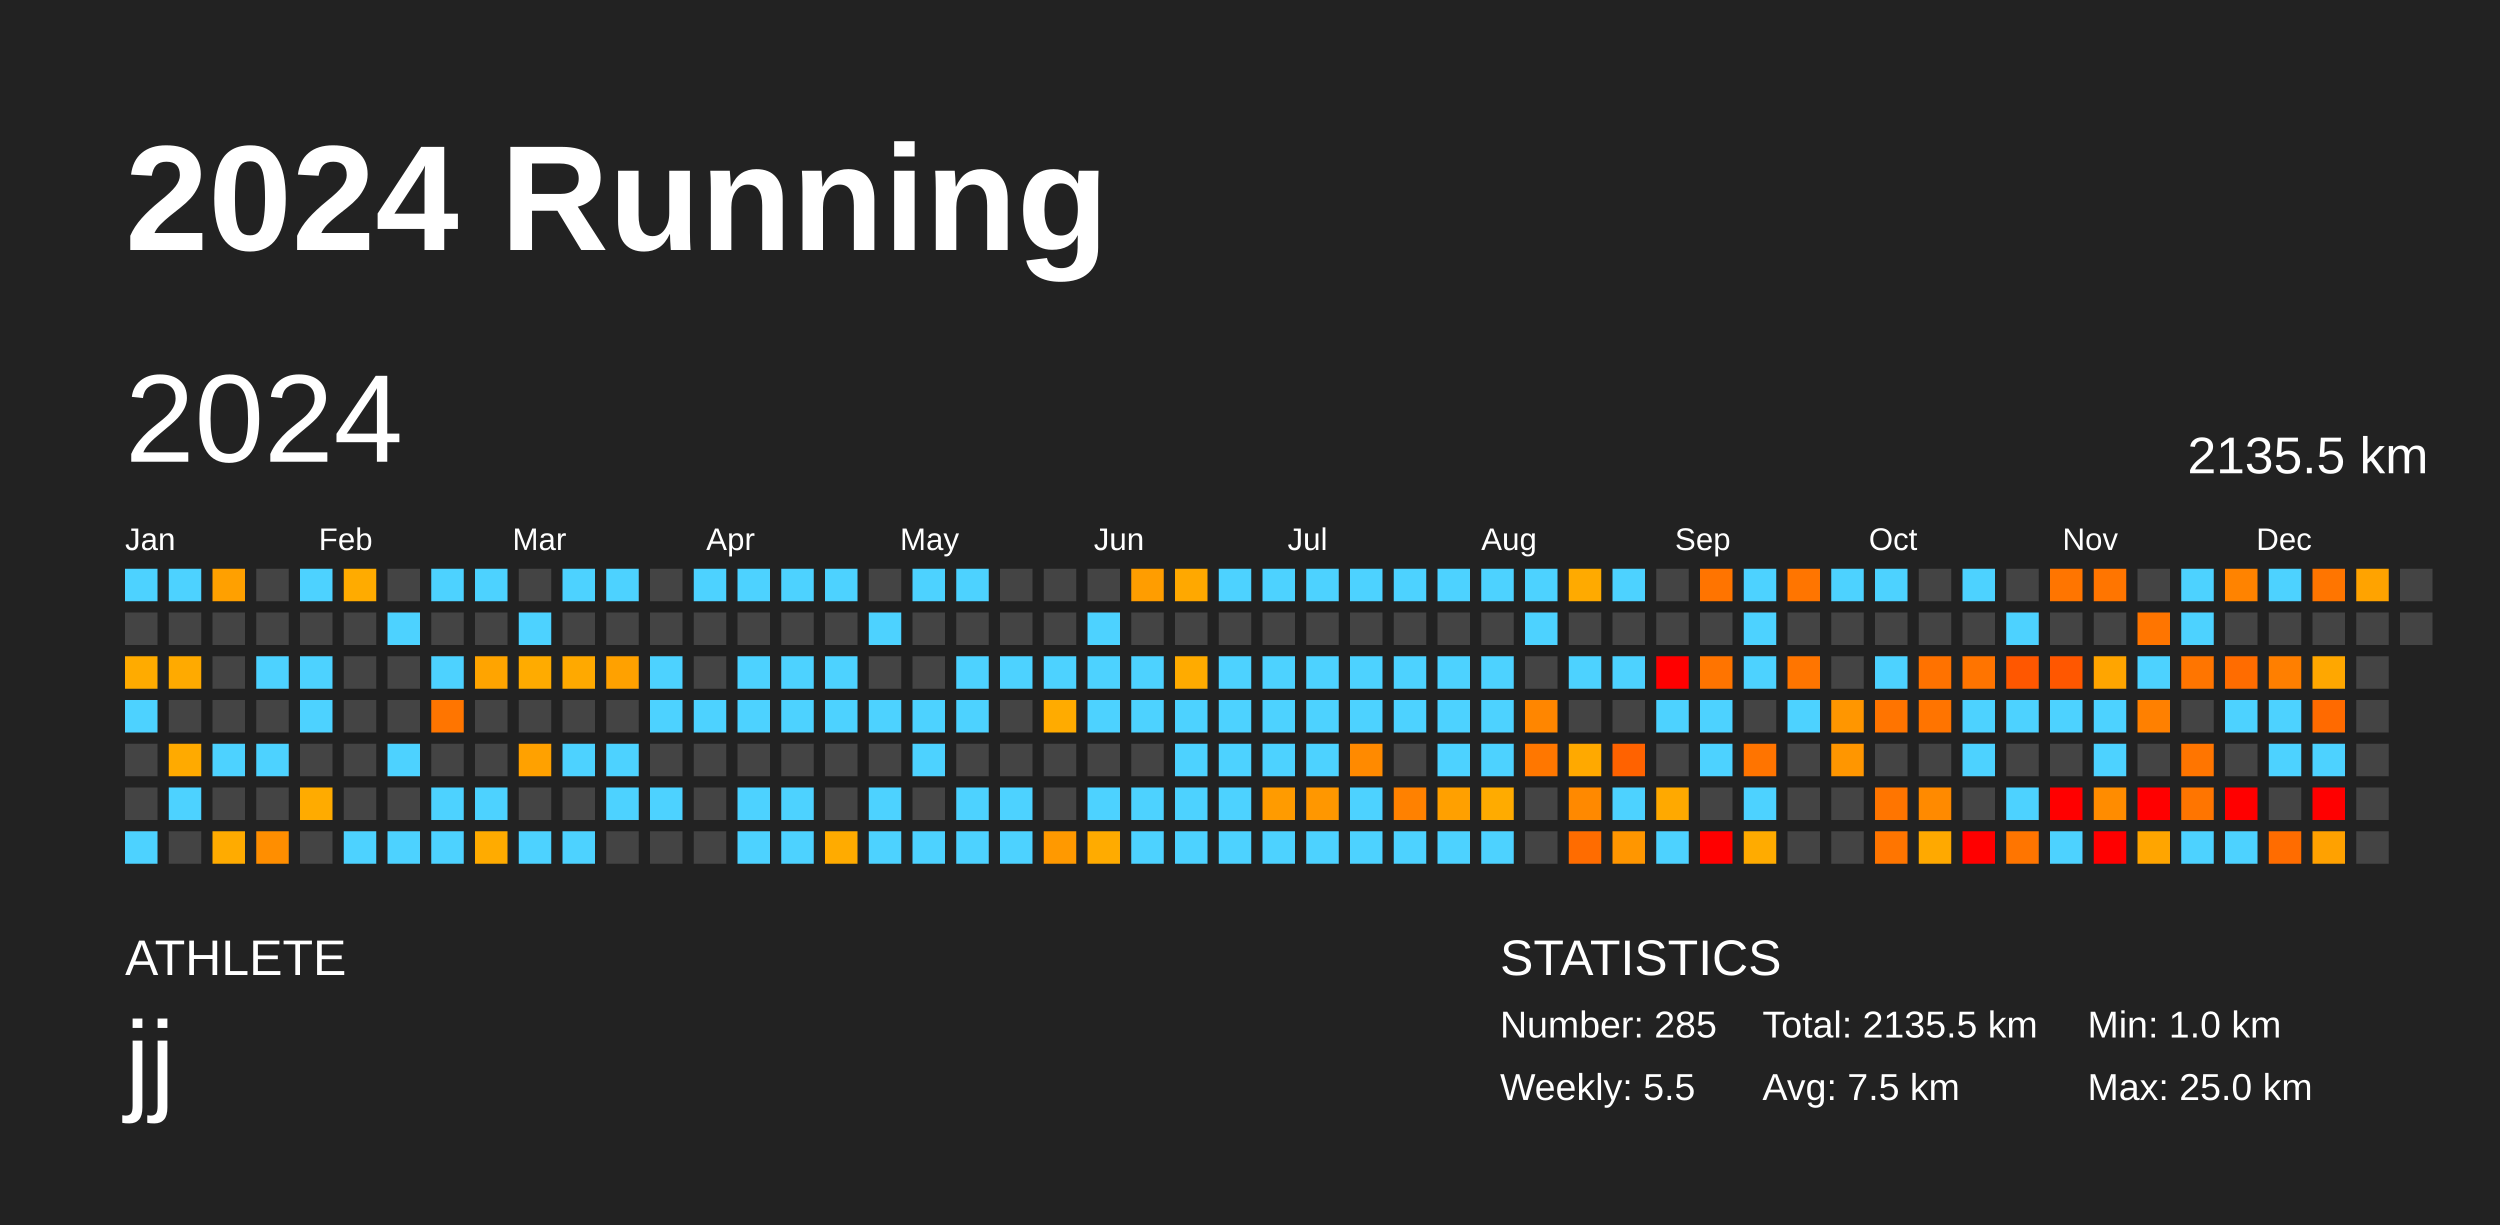
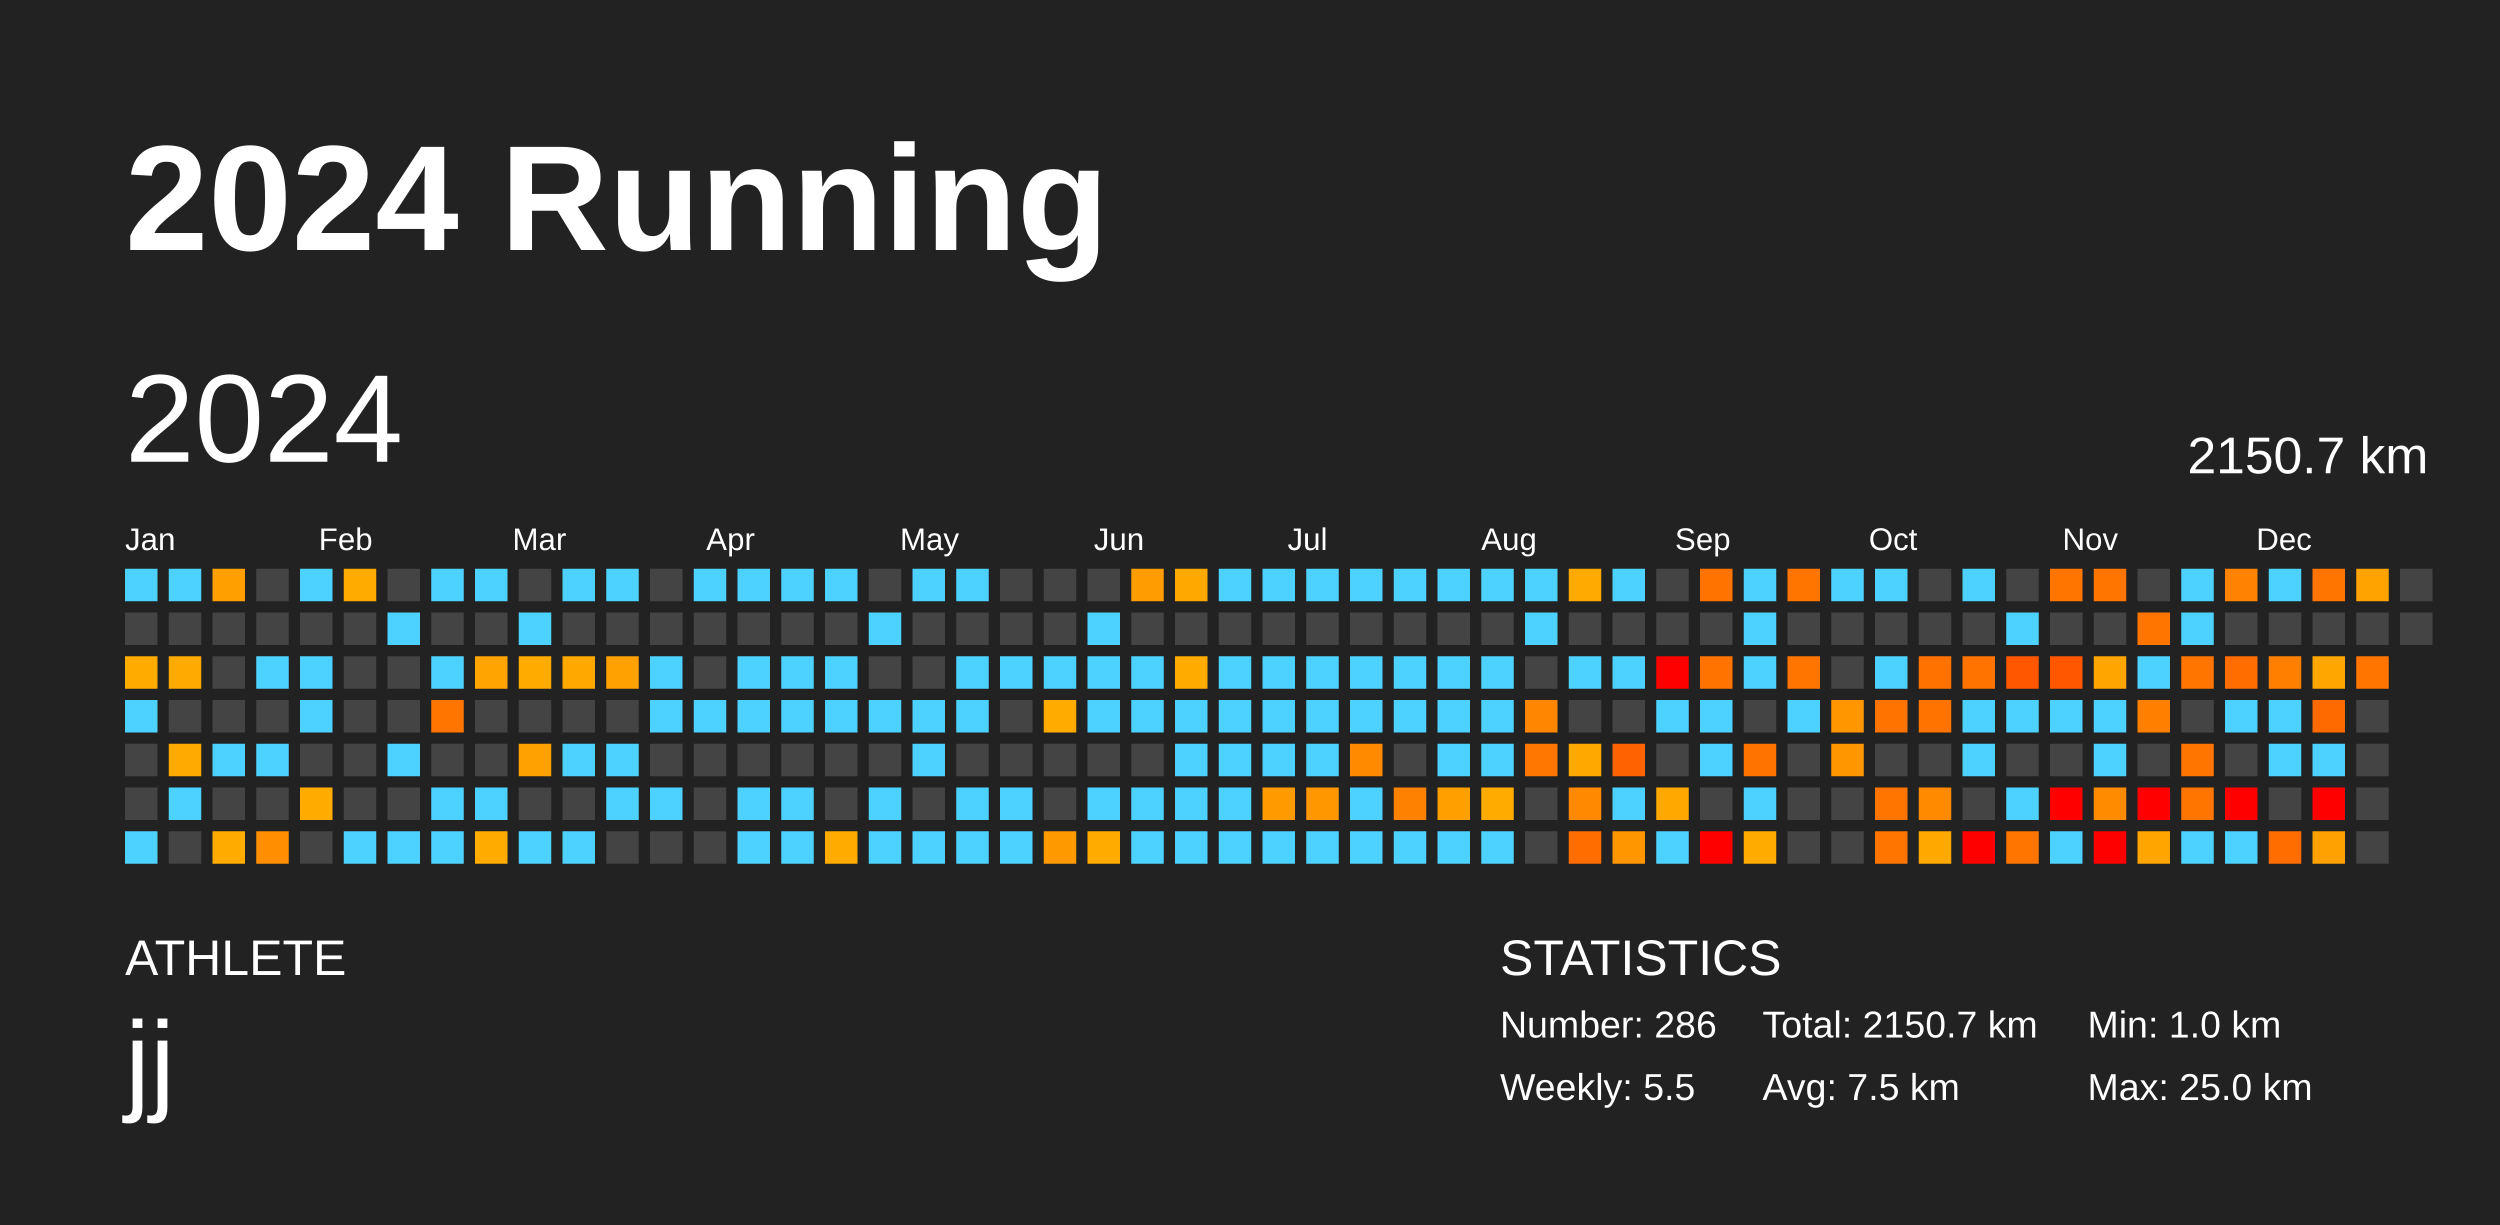
<svg xmlns="http://www.w3.org/2000/svg" baseProfile="full" height="98mm" version="1.1" viewBox="0,0,200,98" width="200mm">
  <defs />
  <rect fill="#222222" height="98" width="200" x="0" y="0" />
  <text fill="#FFFFFF" style="font-size:12px; font-family:Arial; font-weight:bold;" x="10" y="20">2024 Running</text>
  <text fill="#FFFFFF" style="font-size:4px; font-family:Arial" x="10" y="78">ATHLETE</text>
  <text fill="#FFFFFF" style="font-size:9px; font-family:Arial" x="10" y="88">jj</text>
  <text fill="#FFFFFF" style="font-size:4px; font-family:Arial" x="120" y="78">STATISTICS</text>
-   <text fill="#FFFFFF" style="font-size:3px; font-family:Arial" x="120" y="83">Number: 285</text>
+   <text fill="#FFFFFF" style="font-size:3px; font-family:Arial" x="120" y="83">Number: 286</text>
  <text fill="#FFFFFF" style="font-size:3px; font-family:Arial" x="120" y="88">Weekly: 5.5</text>
-   <text fill="#FFFFFF" style="font-size:3px; font-family:Arial" x="141" y="83">Total: 2135.5 km</text>
+   <text fill="#FFFFFF" style="font-size:3px; font-family:Arial" x="141" y="83">Total: 2150.7 km</text>
  <text fill="#FFFFFF" style="font-size:3px; font-family:Arial" x="141" y="88">Avg: 7.5 km</text>
  <text fill="#FFFFFF" style="font-size:3px; font-family:Arial" x="167" y="83">Min: 1.0 km</text>
  <text fill="#FFFFFF" style="font-size:3px; font-family:Arial" x="167" y="88">Max: 25.0 km</text>
  <text dominant-baseline="hanging" fill="#FFFFFF" style="font-size:10.0px; font-family:Arial;" x="10" y="30">2024</text>
-   <text dominant-baseline="hanging" fill="#FFFFFF" style="font-size:4.125px; font-family:Arial;" x="175" y="35">2135.5 km</text>
+   <text dominant-baseline="hanging" fill="#FFFFFF" style="font-size:4.125px; font-family:Arial;" x="175" y="35">2150.7 km</text>
  <text fill="#FFFFFF" style="font-size:2.5px; font-family:Arial" x="10.0" y="44">Jan</text>
  <text fill="#FFFFFF" style="font-size:2.5px; font-family:Arial" x="25.5" y="44">Feb</text>
  <text fill="#FFFFFF" style="font-size:2.5px; font-family:Arial" x="41.0" y="44">Mar</text>
  <text fill="#FFFFFF" style="font-size:2.5px; font-family:Arial" x="56.5" y="44">Apr</text>
  <text fill="#FFFFFF" style="font-size:2.5px; font-family:Arial" x="72.0" y="44">May</text>
  <text fill="#FFFFFF" style="font-size:2.5px; font-family:Arial" x="87.5" y="44">Jun</text>
  <text fill="#FFFFFF" style="font-size:2.5px; font-family:Arial" x="103.0" y="44">Jul</text>
  <text fill="#FFFFFF" style="font-size:2.5px; font-family:Arial" x="118.5" y="44">Aug</text>
  <text fill="#FFFFFF" style="font-size:2.5px; font-family:Arial" x="134.0" y="44">Sep</text>
  <text fill="#FFFFFF" style="font-size:2.5px; font-family:Arial" x="149.5" y="44">Oct</text>
  <text fill="#FFFFFF" style="font-size:2.5px; font-family:Arial" x="165.0" y="44">Nov</text>
  <text fill="#FFFFFF" style="font-size:2.5px; font-family:Arial" x="180.5" y="44">Dec</text>
  <rect fill="#4dd2ff" height="2.6" width="2.6" x="10.0" y="45.5" />
  <rect fill="#444444" height="2.6" width="2.6" x="10.0" y="49.0" />
  <rect fill="#ffab00" height="2.6" width="2.6" x="10.0" y="52.5" />
  <rect fill="#4dd2ff" height="2.6" width="2.6" x="10.0" y="56.0" />
  <rect fill="#444444" height="2.6" width="2.6" x="10.0" y="59.5" />
  <rect fill="#444444" height="2.6" width="2.6" x="10.0" y="63.0" />
  <rect fill="#4dd2ff" height="2.6" width="2.6" x="10.0" y="66.5" />
  <rect fill="#4dd2ff" height="2.6" width="2.6" x="13.5" y="45.5" />
  <rect fill="#444444" height="2.6" width="2.6" x="13.5" y="49.0" />
  <rect fill="#ffaa00" height="2.6" width="2.6" x="13.5" y="52.5" />
  <rect fill="#444444" height="2.6" width="2.6" x="13.5" y="56.0" />
  <rect fill="#ffaa00" height="2.6" width="2.6" x="13.5" y="59.5" />
  <rect fill="#4dd2ff" height="2.6" width="2.6" x="13.5" y="63.0" />
  <rect fill="#444444" height="2.6" width="2.6" x="13.5" y="66.5" />
  <rect fill="#ffa000" height="2.6" width="2.6" x="17.0" y="45.5" />
  <rect fill="#444444" height="2.6" width="2.6" x="17.0" y="49.0" />
  <rect fill="#444444" height="2.6" width="2.6" x="17.0" y="52.5" />
  <rect fill="#444444" height="2.6" width="2.6" x="17.0" y="56.0" />
  <rect fill="#4dd2ff" height="2.6" width="2.6" x="17.0" y="59.5" />
  <rect fill="#444444" height="2.6" width="2.6" x="17.0" y="63.0" />
  <rect fill="#ffab00" height="2.6" width="2.6" x="17.0" y="66.5" />
  <rect fill="#444444" height="2.6" width="2.6" x="20.5" y="45.5" />
  <rect fill="#444444" height="2.6" width="2.6" x="20.5" y="49.0" />
  <rect fill="#4dd2ff" height="2.6" width="2.6" x="20.5" y="52.5" />
  <rect fill="#444444" height="2.6" width="2.6" x="20.5" y="56.0" />
  <rect fill="#4dd2ff" height="2.6" width="2.6" x="20.5" y="59.5" />
  <rect fill="#444444" height="2.6" width="2.6" x="20.5" y="63.0" />
  <rect fill="#ff8e00" height="2.6" width="2.6" x="20.5" y="66.5" />
  <rect fill="#4dd2ff" height="2.6" width="2.6" x="24.0" y="45.5" />
  <rect fill="#444444" height="2.6" width="2.6" x="24.0" y="49.0" />
  <rect fill="#4dd2ff" height="2.6" width="2.6" x="24.0" y="52.5" />
  <rect fill="#4dd2ff" height="2.6" width="2.6" x="24.0" y="56.0" />
  <rect fill="#444444" height="2.6" width="2.6" x="24.0" y="59.5" />
  <rect fill="#ffab00" height="2.6" width="2.6" x="24.0" y="63.0" />
  <rect fill="#444444" height="2.6" width="2.6" x="24.0" y="66.5" />
  <rect fill="#ffab00" height="2.6" width="2.6" x="27.5" y="45.5" />
  <rect fill="#444444" height="2.6" width="2.6" x="27.5" y="49.0" />
  <rect fill="#444444" height="2.6" width="2.6" x="27.5" y="52.5" />
  <rect fill="#444444" height="2.6" width="2.6" x="27.5" y="56.0" />
  <rect fill="#444444" height="2.6" width="2.6" x="27.5" y="59.5" />
  <rect fill="#444444" height="2.6" width="2.6" x="27.5" y="63.0" />
  <rect fill="#4dd2ff" height="2.6" width="2.6" x="27.5" y="66.5" />
  <rect fill="#444444" height="2.6" width="2.6" x="31.0" y="45.5" />
  <rect fill="#4dd2ff" height="2.6" width="2.6" x="31.0" y="49.0" />
  <rect fill="#444444" height="2.6" width="2.6" x="31.0" y="52.5" />
  <rect fill="#444444" height="2.6" width="2.6" x="31.0" y="56.0" />
  <rect fill="#4dd2ff" height="2.6" width="2.6" x="31.0" y="59.5" />
  <rect fill="#444444" height="2.6" width="2.6" x="31.0" y="63.0" />
  <rect fill="#4dd2ff" height="2.6" width="2.6" x="31.0" y="66.5" />
  <rect fill="#4dd2ff" height="2.6" width="2.6" x="34.5" y="45.5" />
  <rect fill="#444444" height="2.6" width="2.6" x="34.5" y="49.0" />
  <rect fill="#4dd2ff" height="2.6" width="2.6" x="34.5" y="52.5" />
  <rect fill="#ff7500" height="2.6" width="2.6" x="34.5" y="56.0" />
  <rect fill="#444444" height="2.6" width="2.6" x="34.5" y="59.5" />
  <rect fill="#4dd2ff" height="2.6" width="2.6" x="34.5" y="63.0" />
  <rect fill="#4dd2ff" height="2.6" width="2.6" x="34.5" y="66.5" />
  <rect fill="#4dd2ff" height="2.6" width="2.6" x="38.0" y="45.5" />
  <rect fill="#444444" height="2.6" width="2.6" x="38.0" y="49.0" />
  <rect fill="#ffa400" height="2.6" width="2.6" x="38.0" y="52.5" />
  <rect fill="#444444" height="2.6" width="2.6" x="38.0" y="56.0" />
  <rect fill="#444444" height="2.6" width="2.6" x="38.0" y="59.5" />
  <rect fill="#4dd2ff" height="2.6" width="2.6" x="38.0" y="63.0" />
  <rect fill="#ffab00" height="2.6" width="2.6" x="38.0" y="66.5" />
  <rect fill="#444444" height="2.6" width="2.6" x="41.5" y="45.5" />
  <rect fill="#4dd2ff" height="2.6" width="2.6" x="41.5" y="49.0" />
  <rect fill="#ffab00" height="2.6" width="2.6" x="41.5" y="52.5" />
  <rect fill="#444444" height="2.6" width="2.6" x="41.5" y="56.0" />
  <rect fill="#ffa100" height="2.6" width="2.6" x="41.5" y="59.5" />
  <rect fill="#444444" height="2.6" width="2.6" x="41.5" y="63.0" />
  <rect fill="#4dd2ff" height="2.6" width="2.6" x="41.5" y="66.5" />
  <rect fill="#4dd2ff" height="2.6" width="2.6" x="45.0" y="45.5" />
  <rect fill="#444444" height="2.6" width="2.6" x="45.0" y="49.0" />
  <rect fill="#ffa900" height="2.6" width="2.6" x="45.0" y="52.5" />
  <rect fill="#444444" height="2.6" width="2.6" x="45.0" y="56.0" />
  <rect fill="#4dd2ff" height="2.6" width="2.6" x="45.0" y="59.5" />
  <rect fill="#444444" height="2.6" width="2.6" x="45.0" y="63.0" />
  <rect fill="#4dd2ff" height="2.6" width="2.6" x="45.0" y="66.5" />
  <rect fill="#4dd2ff" height="2.6" width="2.6" x="48.5" y="45.5" />
  <rect fill="#444444" height="2.6" width="2.6" x="48.5" y="49.0" />
  <rect fill="#ffa100" height="2.6" width="2.6" x="48.5" y="52.5" />
  <rect fill="#444444" height="2.6" width="2.6" x="48.5" y="56.0" />
  <rect fill="#4dd2ff" height="2.6" width="2.6" x="48.5" y="59.5" />
  <rect fill="#4dd2ff" height="2.6" width="2.6" x="48.5" y="63.0" />
  <rect fill="#444444" height="2.6" width="2.6" x="48.5" y="66.5" />
  <rect fill="#444444" height="2.6" width="2.6" x="52.0" y="45.5" />
  <rect fill="#444444" height="2.6" width="2.6" x="52.0" y="49.0" />
  <rect fill="#4dd2ff" height="2.6" width="2.6" x="52.0" y="52.5" />
  <rect fill="#4dd2ff" height="2.6" width="2.6" x="52.0" y="56.0" />
  <rect fill="#444444" height="2.6" width="2.6" x="52.0" y="59.5" />
  <rect fill="#4dd2ff" height="2.6" width="2.6" x="52.0" y="63.0" />
  <rect fill="#444444" height="2.6" width="2.6" x="52.0" y="66.5" />
  <rect fill="#4dd2ff" height="2.6" width="2.6" x="55.5" y="45.5" />
  <rect fill="#444444" height="2.6" width="2.6" x="55.5" y="49.0" />
  <rect fill="#444444" height="2.6" width="2.6" x="55.5" y="52.5" />
  <rect fill="#4dd2ff" height="2.6" width="2.6" x="55.5" y="56.0" />
  <rect fill="#444444" height="2.6" width="2.6" x="55.5" y="59.5" />
  <rect fill="#444444" height="2.6" width="2.6" x="55.5" y="63.0" />
  <rect fill="#444444" height="2.6" width="2.6" x="55.5" y="66.5" />
  <rect fill="#4dd2ff" height="2.6" width="2.6" x="59.0" y="45.5" />
  <rect fill="#444444" height="2.6" width="2.6" x="59.0" y="49.0" />
  <rect fill="#4dd2ff" height="2.6" width="2.6" x="59.0" y="52.5" />
  <rect fill="#4dd2ff" height="2.6" width="2.6" x="59.0" y="56.0" />
  <rect fill="#444444" height="2.6" width="2.6" x="59.0" y="59.5" />
  <rect fill="#4dd2ff" height="2.6" width="2.6" x="59.0" y="63.0" />
  <rect fill="#4dd2ff" height="2.6" width="2.6" x="59.0" y="66.5" />
  <rect fill="#4dd2ff" height="2.6" width="2.6" x="62.5" y="45.5" />
  <rect fill="#444444" height="2.6" width="2.6" x="62.5" y="49.0" />
  <rect fill="#4dd2ff" height="2.6" width="2.6" x="62.5" y="52.5" />
  <rect fill="#4dd2ff" height="2.6" width="2.6" x="62.5" y="56.0" />
  <rect fill="#444444" height="2.6" width="2.6" x="62.5" y="59.5" />
  <rect fill="#4dd2ff" height="2.6" width="2.6" x="62.5" y="63.0" />
  <rect fill="#4dd2ff" height="2.6" width="2.6" x="62.5" y="66.5" />
  <rect fill="#4dd2ff" height="2.6" width="2.6" x="66.0" y="45.5" />
  <rect fill="#444444" height="2.6" width="2.6" x="66.0" y="49.0" />
  <rect fill="#4dd2ff" height="2.6" width="2.6" x="66.0" y="52.5" />
  <rect fill="#4dd2ff" height="2.6" width="2.6" x="66.0" y="56.0" />
  <rect fill="#444444" height="2.6" width="2.6" x="66.0" y="59.5" />
  <rect fill="#444444" height="2.6" width="2.6" x="66.0" y="63.0" />
  <rect fill="#ffab00" height="2.6" width="2.6" x="66.0" y="66.5" />
  <rect fill="#444444" height="2.6" width="2.6" x="69.5" y="45.5" />
  <rect fill="#4dd2ff" height="2.6" width="2.6" x="69.5" y="49.0" />
  <rect fill="#444444" height="2.6" width="2.6" x="69.5" y="52.5" />
  <rect fill="#4dd2ff" height="2.6" width="2.6" x="69.5" y="56.0" />
  <rect fill="#444444" height="2.6" width="2.6" x="69.5" y="59.5" />
  <rect fill="#4dd2ff" height="2.6" width="2.6" x="69.5" y="63.0" />
  <rect fill="#4dd2ff" height="2.6" width="2.6" x="69.5" y="66.5" />
  <rect fill="#4dd2ff" height="2.6" width="2.6" x="73.0" y="45.5" />
  <rect fill="#444444" height="2.6" width="2.6" x="73.0" y="49.0" />
  <rect fill="#444444" height="2.6" width="2.6" x="73.0" y="52.5" />
  <rect fill="#4dd2ff" height="2.6" width="2.6" x="73.0" y="56.0" />
  <rect fill="#4dd2ff" height="2.6" width="2.6" x="73.0" y="59.5" />
  <rect fill="#444444" height="2.6" width="2.6" x="73.0" y="63.0" />
  <rect fill="#4dd2ff" height="2.6" width="2.6" x="73.0" y="66.5" />
  <rect fill="#4dd2ff" height="2.6" width="2.6" x="76.5" y="45.5" />
  <rect fill="#444444" height="2.6" width="2.6" x="76.5" y="49.0" />
  <rect fill="#4dd2ff" height="2.6" width="2.6" x="76.5" y="52.5" />
  <rect fill="#4dd2ff" height="2.6" width="2.6" x="76.5" y="56.0" />
  <rect fill="#444444" height="2.6" width="2.6" x="76.5" y="59.5" />
  <rect fill="#4dd2ff" height="2.6" width="2.6" x="76.5" y="63.0" />
  <rect fill="#4dd2ff" height="2.6" width="2.6" x="76.5" y="66.5" />
  <rect fill="#444444" height="2.6" width="2.6" x="80.0" y="45.5" />
  <rect fill="#444444" height="2.6" width="2.6" x="80.0" y="49.0" />
  <rect fill="#4dd2ff" height="2.6" width="2.6" x="80.0" y="52.5" />
  <rect fill="#444444" height="2.6" width="2.6" x="80.0" y="56.0" />
  <rect fill="#444444" height="2.6" width="2.6" x="80.0" y="59.5" />
  <rect fill="#4dd2ff" height="2.6" width="2.6" x="80.0" y="63.0" />
  <rect fill="#4dd2ff" height="2.6" width="2.6" x="80.0" y="66.5" />
  <rect fill="#444444" height="2.6" width="2.6" x="83.5" y="45.5" />
  <rect fill="#444444" height="2.6" width="2.6" x="83.5" y="49.0" />
  <rect fill="#4dd2ff" height="2.6" width="2.6" x="83.5" y="52.5" />
  <rect fill="#ffab00" height="2.6" width="2.6" x="83.5" y="56.0" />
  <rect fill="#444444" height="2.6" width="2.6" x="83.5" y="59.5" />
  <rect fill="#444444" height="2.6" width="2.6" x="83.5" y="63.0" />
  <rect fill="#ff9900" height="2.6" width="2.6" x="83.5" y="66.5" />
  <rect fill="#444444" height="2.6" width="2.6" x="87.0" y="45.5" />
  <rect fill="#4dd2ff" height="2.6" width="2.6" x="87.0" y="49.0" />
  <rect fill="#4dd2ff" height="2.6" width="2.6" x="87.0" y="52.5" />
  <rect fill="#4dd2ff" height="2.6" width="2.6" x="87.0" y="56.0" />
  <rect fill="#444444" height="2.6" width="2.6" x="87.0" y="59.5" />
  <rect fill="#4dd2ff" height="2.6" width="2.6" x="87.0" y="63.0" />
  <rect fill="#ffab00" height="2.6" width="2.6" x="87.0" y="66.5" />
  <rect fill="#ff9d00" height="2.6" width="2.6" x="90.5" y="45.5" />
  <rect fill="#444444" height="2.6" width="2.6" x="90.5" y="49.0" />
  <rect fill="#4dd2ff" height="2.6" width="2.6" x="90.5" y="52.5" />
  <rect fill="#4dd2ff" height="2.6" width="2.6" x="90.5" y="56.0" />
  <rect fill="#444444" height="2.6" width="2.6" x="90.5" y="59.5" />
  <rect fill="#4dd2ff" height="2.6" width="2.6" x="90.5" y="63.0" />
  <rect fill="#4dd2ff" height="2.6" width="2.6" x="90.5" y="66.5" />
  <rect fill="#ffa800" height="2.6" width="2.6" x="94.0" y="45.5" />
  <rect fill="#444444" height="2.6" width="2.6" x="94.0" y="49.0" />
  <rect fill="#ffab00" height="2.6" width="2.6" x="94.0" y="52.5" />
  <rect fill="#4dd2ff" height="2.6" width="2.6" x="94.0" y="56.0" />
  <rect fill="#4dd2ff" height="2.6" width="2.6" x="94.0" y="59.5" />
  <rect fill="#4dd2ff" height="2.6" width="2.6" x="94.0" y="63.0" />
  <rect fill="#4dd2ff" height="2.6" width="2.6" x="94.0" y="66.5" />
  <rect fill="#4dd2ff" height="2.6" width="2.6" x="97.5" y="45.5" />
  <rect fill="#444444" height="2.6" width="2.6" x="97.5" y="49.0" />
  <rect fill="#4dd2ff" height="2.6" width="2.6" x="97.5" y="52.5" />
  <rect fill="#4dd2ff" height="2.6" width="2.6" x="97.5" y="56.0" />
  <rect fill="#4dd2ff" height="2.6" width="2.6" x="97.5" y="59.5" />
  <rect fill="#4dd2ff" height="2.6" width="2.6" x="97.5" y="63.0" />
  <rect fill="#4dd2ff" height="2.6" width="2.6" x="97.5" y="66.5" />
  <rect fill="#4dd2ff" height="2.6" width="2.6" x="101.0" y="45.5" />
  <rect fill="#444444" height="2.6" width="2.6" x="101.0" y="49.0" />
  <rect fill="#4dd2ff" height="2.6" width="2.6" x="101.0" y="52.5" />
  <rect fill="#4dd2ff" height="2.6" width="2.6" x="101.0" y="56.0" />
  <rect fill="#4dd2ff" height="2.6" width="2.6" x="101.0" y="59.5" />
  <rect fill="#ff9b00" height="2.6" width="2.6" x="101.0" y="63.0" />
  <rect fill="#4dd2ff" height="2.6" width="2.6" x="101.0" y="66.5" />
  <rect fill="#4dd2ff" height="2.6" width="2.6" x="104.5" y="45.5" />
  <rect fill="#444444" height="2.6" width="2.6" x="104.5" y="49.0" />
  <rect fill="#4dd2ff" height="2.6" width="2.6" x="104.5" y="52.5" />
  <rect fill="#4dd2ff" height="2.6" width="2.6" x="104.5" y="56.0" />
  <rect fill="#4dd2ff" height="2.6" width="2.6" x="104.5" y="59.5" />
  <rect fill="#ff9700" height="2.6" width="2.6" x="104.5" y="63.0" />
  <rect fill="#4dd2ff" height="2.6" width="2.6" x="104.5" y="66.5" />
  <rect fill="#4dd2ff" height="2.6" width="2.6" x="108.0" y="45.5" />
  <rect fill="#444444" height="2.6" width="2.6" x="108.0" y="49.0" />
  <rect fill="#4dd2ff" height="2.6" width="2.6" x="108.0" y="52.5" />
  <rect fill="#4dd2ff" height="2.6" width="2.6" x="108.0" y="56.0" />
  <rect fill="#ff8a00" height="2.6" width="2.6" x="108.0" y="59.5" />
  <rect fill="#4dd2ff" height="2.6" width="2.6" x="108.0" y="63.0" />
  <rect fill="#4dd2ff" height="2.6" width="2.6" x="108.0" y="66.5" />
  <rect fill="#4dd2ff" height="2.6" width="2.6" x="111.5" y="45.5" />
  <rect fill="#444444" height="2.6" width="2.6" x="111.5" y="49.0" />
  <rect fill="#4dd2ff" height="2.6" width="2.6" x="111.5" y="52.5" />
  <rect fill="#4dd2ff" height="2.6" width="2.6" x="111.5" y="56.0" />
  <rect fill="#444444" height="2.6" width="2.6" x="111.5" y="59.5" />
  <rect fill="#ff8100" height="2.6" width="2.6" x="111.5" y="63.0" />
  <rect fill="#4dd2ff" height="2.6" width="2.6" x="111.5" y="66.5" />
  <rect fill="#4dd2ff" height="2.6" width="2.6" x="115.0" y="45.5" />
  <rect fill="#444444" height="2.6" width="2.6" x="115.0" y="49.0" />
  <rect fill="#4dd2ff" height="2.6" width="2.6" x="115.0" y="52.5" />
  <rect fill="#4dd2ff" height="2.6" width="2.6" x="115.0" y="56.0" />
  <rect fill="#4dd2ff" height="2.6" width="2.6" x="115.0" y="59.5" />
  <rect fill="#ffa000" height="2.6" width="2.6" x="115.0" y="63.0" />
  <rect fill="#4dd2ff" height="2.6" width="2.6" x="115.0" y="66.5" />
  <rect fill="#4dd2ff" height="2.6" width="2.6" x="118.5" y="45.5" />
  <rect fill="#444444" height="2.6" width="2.6" x="118.5" y="49.0" />
  <rect fill="#4dd2ff" height="2.6" width="2.6" x="118.5" y="52.5" />
  <rect fill="#4dd2ff" height="2.6" width="2.6" x="118.5" y="56.0" />
  <rect fill="#4dd2ff" height="2.6" width="2.6" x="118.5" y="59.5" />
  <rect fill="#ffab00" height="2.6" width="2.6" x="118.5" y="63.0" />
  <rect fill="#4dd2ff" height="2.6" width="2.6" x="118.5" y="66.5" />
  <rect fill="#4dd2ff" height="2.6" width="2.6" x="122.0" y="45.5" />
  <rect fill="#4dd2ff" height="2.6" width="2.6" x="122.0" y="49.0" />
  <rect fill="#444444" height="2.6" width="2.6" x="122.0" y="52.5" />
  <rect fill="#ff8600" height="2.6" width="2.6" x="122.0" y="56.0" />
  <rect fill="#ff7700" height="2.6" width="2.6" x="122.0" y="59.5" />
  <rect fill="#444444" height="2.6" width="2.6" x="122.0" y="63.0" />
  <rect fill="#444444" height="2.6" width="2.6" x="122.0" y="66.5" />
  <rect fill="#ffaa00" height="2.6" width="2.6" x="125.5" y="45.5" />
  <rect fill="#444444" height="2.6" width="2.6" x="125.5" y="49.0" />
  <rect fill="#4dd2ff" height="2.6" width="2.6" x="125.5" y="52.5" />
  <rect fill="#444444" height="2.6" width="2.6" x="125.5" y="56.0" />
  <rect fill="#ffa900" height="2.6" width="2.6" x="125.5" y="59.5" />
  <rect fill="#ff8900" height="2.6" width="2.6" x="125.5" y="63.0" />
  <rect fill="#ff6c00" height="2.6" width="2.6" x="125.5" y="66.5" />
  <rect fill="#4dd2ff" height="2.6" width="2.6" x="129.0" y="45.5" />
  <rect fill="#444444" height="2.6" width="2.6" x="129.0" y="49.0" />
  <rect fill="#4dd2ff" height="2.6" width="2.6" x="129.0" y="52.5" />
  <rect fill="#444444" height="2.6" width="2.6" x="129.0" y="56.0" />
  <rect fill="#ff6200" height="2.6" width="2.6" x="129.0" y="59.5" />
  <rect fill="#4dd2ff" height="2.6" width="2.6" x="129.0" y="63.0" />
  <rect fill="#ff9600" height="2.6" width="2.6" x="129.0" y="66.5" />
  <rect fill="#444444" height="2.6" width="2.6" x="132.5" y="45.5" />
  <rect fill="#444444" height="2.6" width="2.6" x="132.5" y="49.0" />
  <rect fill="red" height="2.6" width="2.6" x="132.5" y="52.5" />
  <rect fill="#4dd2ff" height="2.6" width="2.6" x="132.5" y="56.0" />
  <rect fill="#444444" height="2.6" width="2.6" x="132.5" y="59.5" />
  <rect fill="#ffa900" height="2.6" width="2.6" x="132.5" y="63.0" />
  <rect fill="#4dd2ff" height="2.6" width="2.6" x="132.5" y="66.5" />
  <rect fill="#ff7400" height="2.6" width="2.6" x="136.0" y="45.5" />
  <rect fill="#444444" height="2.6" width="2.6" x="136.0" y="49.0" />
  <rect fill="#ff7400" height="2.6" width="2.6" x="136.0" y="52.5" />
  <rect fill="#4dd2ff" height="2.6" width="2.6" x="136.0" y="56.0" />
  <rect fill="#4dd2ff" height="2.6" width="2.6" x="136.0" y="59.5" />
  <rect fill="#444444" height="2.6" width="2.6" x="136.0" y="63.0" />
  <rect fill="red" height="2.6" width="2.6" x="136.0" y="66.5" />
  <rect fill="#4dd2ff" height="2.6" width="2.6" x="139.5" y="45.5" />
  <rect fill="#4dd2ff" height="2.6" width="2.6" x="139.5" y="49.0" />
  <rect fill="#4dd2ff" height="2.6" width="2.6" x="139.5" y="52.5" />
  <rect fill="#444444" height="2.6" width="2.6" x="139.5" y="56.0" />
  <rect fill="#ff7400" height="2.6" width="2.6" x="139.5" y="59.5" />
  <rect fill="#4dd2ff" height="2.6" width="2.6" x="139.5" y="63.0" />
  <rect fill="#ffab00" height="2.6" width="2.6" x="139.5" y="66.5" />
  <rect fill="#ff7500" height="2.6" width="2.6" x="143.0" y="45.5" />
  <rect fill="#444444" height="2.6" width="2.6" x="143.0" y="49.0" />
  <rect fill="#ff7500" height="2.6" width="2.6" x="143.0" y="52.5" />
  <rect fill="#4dd2ff" height="2.6" width="2.6" x="143.0" y="56.0" />
  <rect fill="#444444" height="2.6" width="2.6" x="143.0" y="59.5" />
  <rect fill="#444444" height="2.6" width="2.6" x="143.0" y="63.0" />
  <rect fill="#444444" height="2.6" width="2.6" x="143.0" y="66.5" />
  <rect fill="#4dd2ff" height="2.6" width="2.6" x="146.5" y="45.5" />
  <rect fill="#444444" height="2.6" width="2.6" x="146.5" y="49.0" />
  <rect fill="#444444" height="2.6" width="2.6" x="146.5" y="52.5" />
  <rect fill="#ff9600" height="2.6" width="2.6" x="146.5" y="56.0" />
  <rect fill="#ff9600" height="2.6" width="2.6" x="146.5" y="59.5" />
  <rect fill="#444444" height="2.6" width="2.6" x="146.5" y="63.0" />
  <rect fill="#444444" height="2.6" width="2.6" x="146.5" y="66.5" />
  <rect fill="#4dd2ff" height="2.6" width="2.6" x="150.0" y="45.5" />
  <rect fill="#444444" height="2.6" width="2.6" x="150.0" y="49.0" />
  <rect fill="#4dd2ff" height="2.6" width="2.6" x="150.0" y="52.5" />
  <rect fill="#ff7400" height="2.6" width="2.6" x="150.0" y="56.0" />
  <rect fill="#444444" height="2.6" width="2.6" x="150.0" y="59.5" />
  <rect fill="#ff7500" height="2.6" width="2.6" x="150.0" y="63.0" />
  <rect fill="#ff7500" height="2.6" width="2.6" x="150.0" y="66.5" />
  <rect fill="#444444" height="2.6" width="2.6" x="153.5" y="45.5" />
  <rect fill="#444444" height="2.6" width="2.6" x="153.5" y="49.0" />
  <rect fill="#ff7200" height="2.6" width="2.6" x="153.5" y="52.5" />
  <rect fill="#ff7400" height="2.6" width="2.6" x="153.5" y="56.0" />
  <rect fill="#444444" height="2.6" width="2.6" x="153.5" y="59.5" />
  <rect fill="#ff8a00" height="2.6" width="2.6" x="153.5" y="63.0" />
  <rect fill="#ffa900" height="2.6" width="2.6" x="153.5" y="66.5" />
  <rect fill="#4dd2ff" height="2.6" width="2.6" x="157.0" y="45.5" />
  <rect fill="#444444" height="2.6" width="2.6" x="157.0" y="49.0" />
  <rect fill="#ff7400" height="2.6" width="2.6" x="157.0" y="52.5" />
  <rect fill="#4dd2ff" height="2.6" width="2.6" x="157.0" y="56.0" />
  <rect fill="#4dd2ff" height="2.6" width="2.6" x="157.0" y="59.5" />
  <rect fill="#444444" height="2.6" width="2.6" x="157.0" y="63.0" />
  <rect fill="red" height="2.6" width="2.6" x="157.0" y="66.5" />
  <rect fill="#444444" height="2.6" width="2.6" x="160.5" y="45.5" />
  <rect fill="#4dd2ff" height="2.6" width="2.6" x="160.5" y="49.0" />
  <rect fill="#ff5700" height="2.6" width="2.6" x="160.5" y="52.5" />
  <rect fill="#4dd2ff" height="2.6" width="2.6" x="160.5" y="56.0" />
  <rect fill="#444444" height="2.6" width="2.6" x="160.5" y="59.5" />
  <rect fill="#4dd2ff" height="2.6" width="2.6" x="160.5" y="63.0" />
  <rect fill="#ff7500" height="2.6" width="2.6" x="160.5" y="66.5" />
  <rect fill="#ff7500" height="2.6" width="2.6" x="164.0" y="45.5" />
  <rect fill="#444444" height="2.6" width="2.6" x="164.0" y="49.0" />
  <rect fill="#ff5700" height="2.6" width="2.6" x="164.0" y="52.5" />
  <rect fill="#4dd2ff" height="2.6" width="2.6" x="164.0" y="56.0" />
  <rect fill="#444444" height="2.6" width="2.6" x="164.0" y="59.5" />
  <rect fill="red" height="2.6" width="2.6" x="164.0" y="63.0" />
  <rect fill="#4dd2ff" height="2.6" width="2.6" x="164.0" y="66.5" />
  <rect fill="#ff7500" height="2.6" width="2.6" x="167.5" y="45.5" />
  <rect fill="#444444" height="2.6" width="2.6" x="167.5" y="49.0" />
  <rect fill="#ffa500" height="2.6" width="2.6" x="167.5" y="52.5" />
  <rect fill="#4dd2ff" height="2.6" width="2.6" x="167.5" y="56.0" />
  <rect fill="#4dd2ff" height="2.6" width="2.6" x="167.5" y="59.5" />
  <rect fill="#ff8c00" height="2.6" width="2.6" x="167.5" y="63.0" />
  <rect fill="red" height="2.6" width="2.6" x="167.5" y="66.5" />
  <rect fill="#444444" height="2.6" width="2.6" x="171.0" y="45.5" />
  <rect fill="#ff7500" height="2.6" width="2.6" x="171.0" y="49.0" />
  <rect fill="#4dd2ff" height="2.6" width="2.6" x="171.0" y="52.5" />
  <rect fill="#ff8000" height="2.6" width="2.6" x="171.0" y="56.0" />
  <rect fill="#444444" height="2.6" width="2.6" x="171.0" y="59.5" />
  <rect fill="red" height="2.6" width="2.6" x="171.0" y="63.0" />
  <rect fill="#ffa500" height="2.6" width="2.6" x="171.0" y="66.5" />
  <rect fill="#4dd2ff" height="2.6" width="2.6" x="174.5" y="45.5" />
  <rect fill="#4dd2ff" height="2.6" width="2.6" x="174.5" y="49.0" />
  <rect fill="#ff7500" height="2.6" width="2.6" x="174.5" y="52.5" />
  <rect fill="#444444" height="2.6" width="2.6" x="174.5" y="56.0" />
  <rect fill="#ff7500" height="2.6" width="2.6" x="174.5" y="59.5" />
  <rect fill="#ff7500" height="2.6" width="2.6" x="174.5" y="63.0" />
  <rect fill="#4dd2ff" height="2.6" width="2.6" x="174.5" y="66.5" />
  <rect fill="#ff8300" height="2.6" width="2.6" x="178.0" y="45.5" />
  <rect fill="#444444" height="2.6" width="2.6" x="178.0" y="49.0" />
  <rect fill="#ff6c00" height="2.6" width="2.6" x="178.0" y="52.5" />
  <rect fill="#4dd2ff" height="2.6" width="2.6" x="178.0" y="56.0" />
  <rect fill="#444444" height="2.6" width="2.6" x="178.0" y="59.5" />
  <rect fill="red" height="2.6" width="2.6" x="178.0" y="63.0" />
  <rect fill="#4dd2ff" height="2.6" width="2.6" x="178.0" y="66.5" />
  <rect fill="#4dd2ff" height="2.6" width="2.6" x="181.5" y="45.5" />
  <rect fill="#444444" height="2.6" width="2.6" x="181.5" y="49.0" />
  <rect fill="#ff7f00" height="2.6" width="2.6" x="181.5" y="52.5" />
  <rect fill="#4dd2ff" height="2.6" width="2.6" x="181.5" y="56.0" />
  <rect fill="#4dd2ff" height="2.6" width="2.6" x="181.5" y="59.5" />
  <rect fill="#444444" height="2.6" width="2.6" x="181.5" y="63.0" />
  <rect fill="#ff6c00" height="2.6" width="2.6" x="181.5" y="66.5" />
  <rect fill="#ff7500" height="2.6" width="2.6" x="185.0" y="45.5" />
  <rect fill="#444444" height="2.6" width="2.6" x="185.0" y="49.0" />
  <rect fill="#ffa700" height="2.6" width="2.6" x="185.0" y="52.5" />
  <rect fill="#ff6a00" height="2.6" width="2.6" x="185.0" y="56.0" />
  <rect fill="#4dd2ff" height="2.6" width="2.6" x="185.0" y="59.5" />
  <rect fill="red" height="2.6" width="2.6" x="185.0" y="63.0" />
  <rect fill="#ffa100" height="2.6" width="2.6" x="185.0" y="66.5" />
  <rect fill="#ffa300" height="2.6" width="2.6" x="188.5" y="45.5" />
  <rect fill="#444444" height="2.6" width="2.6" x="188.5" y="49.0" />
-   <rect fill="#444444" height="2.6" width="2.6" x="188.5" y="52.5" />
+   <rect fill="#ff7500" height="2.6" width="2.6" x="188.5" y="52.5" />
  <rect fill="#444444" height="2.6" width="2.6" x="188.5" y="56.0" />
  <rect fill="#444444" height="2.6" width="2.6" x="188.5" y="59.5" />
  <rect fill="#444444" height="2.6" width="2.6" x="188.5" y="63.0" />
  <rect fill="#444444" height="2.6" width="2.6" x="188.5" y="66.5" />
  <rect fill="#444444" height="2.6" width="2.6" x="192.0" y="45.5" />
  <rect fill="#444444" height="2.6" width="2.6" x="192.0" y="49.0" />
</svg>
